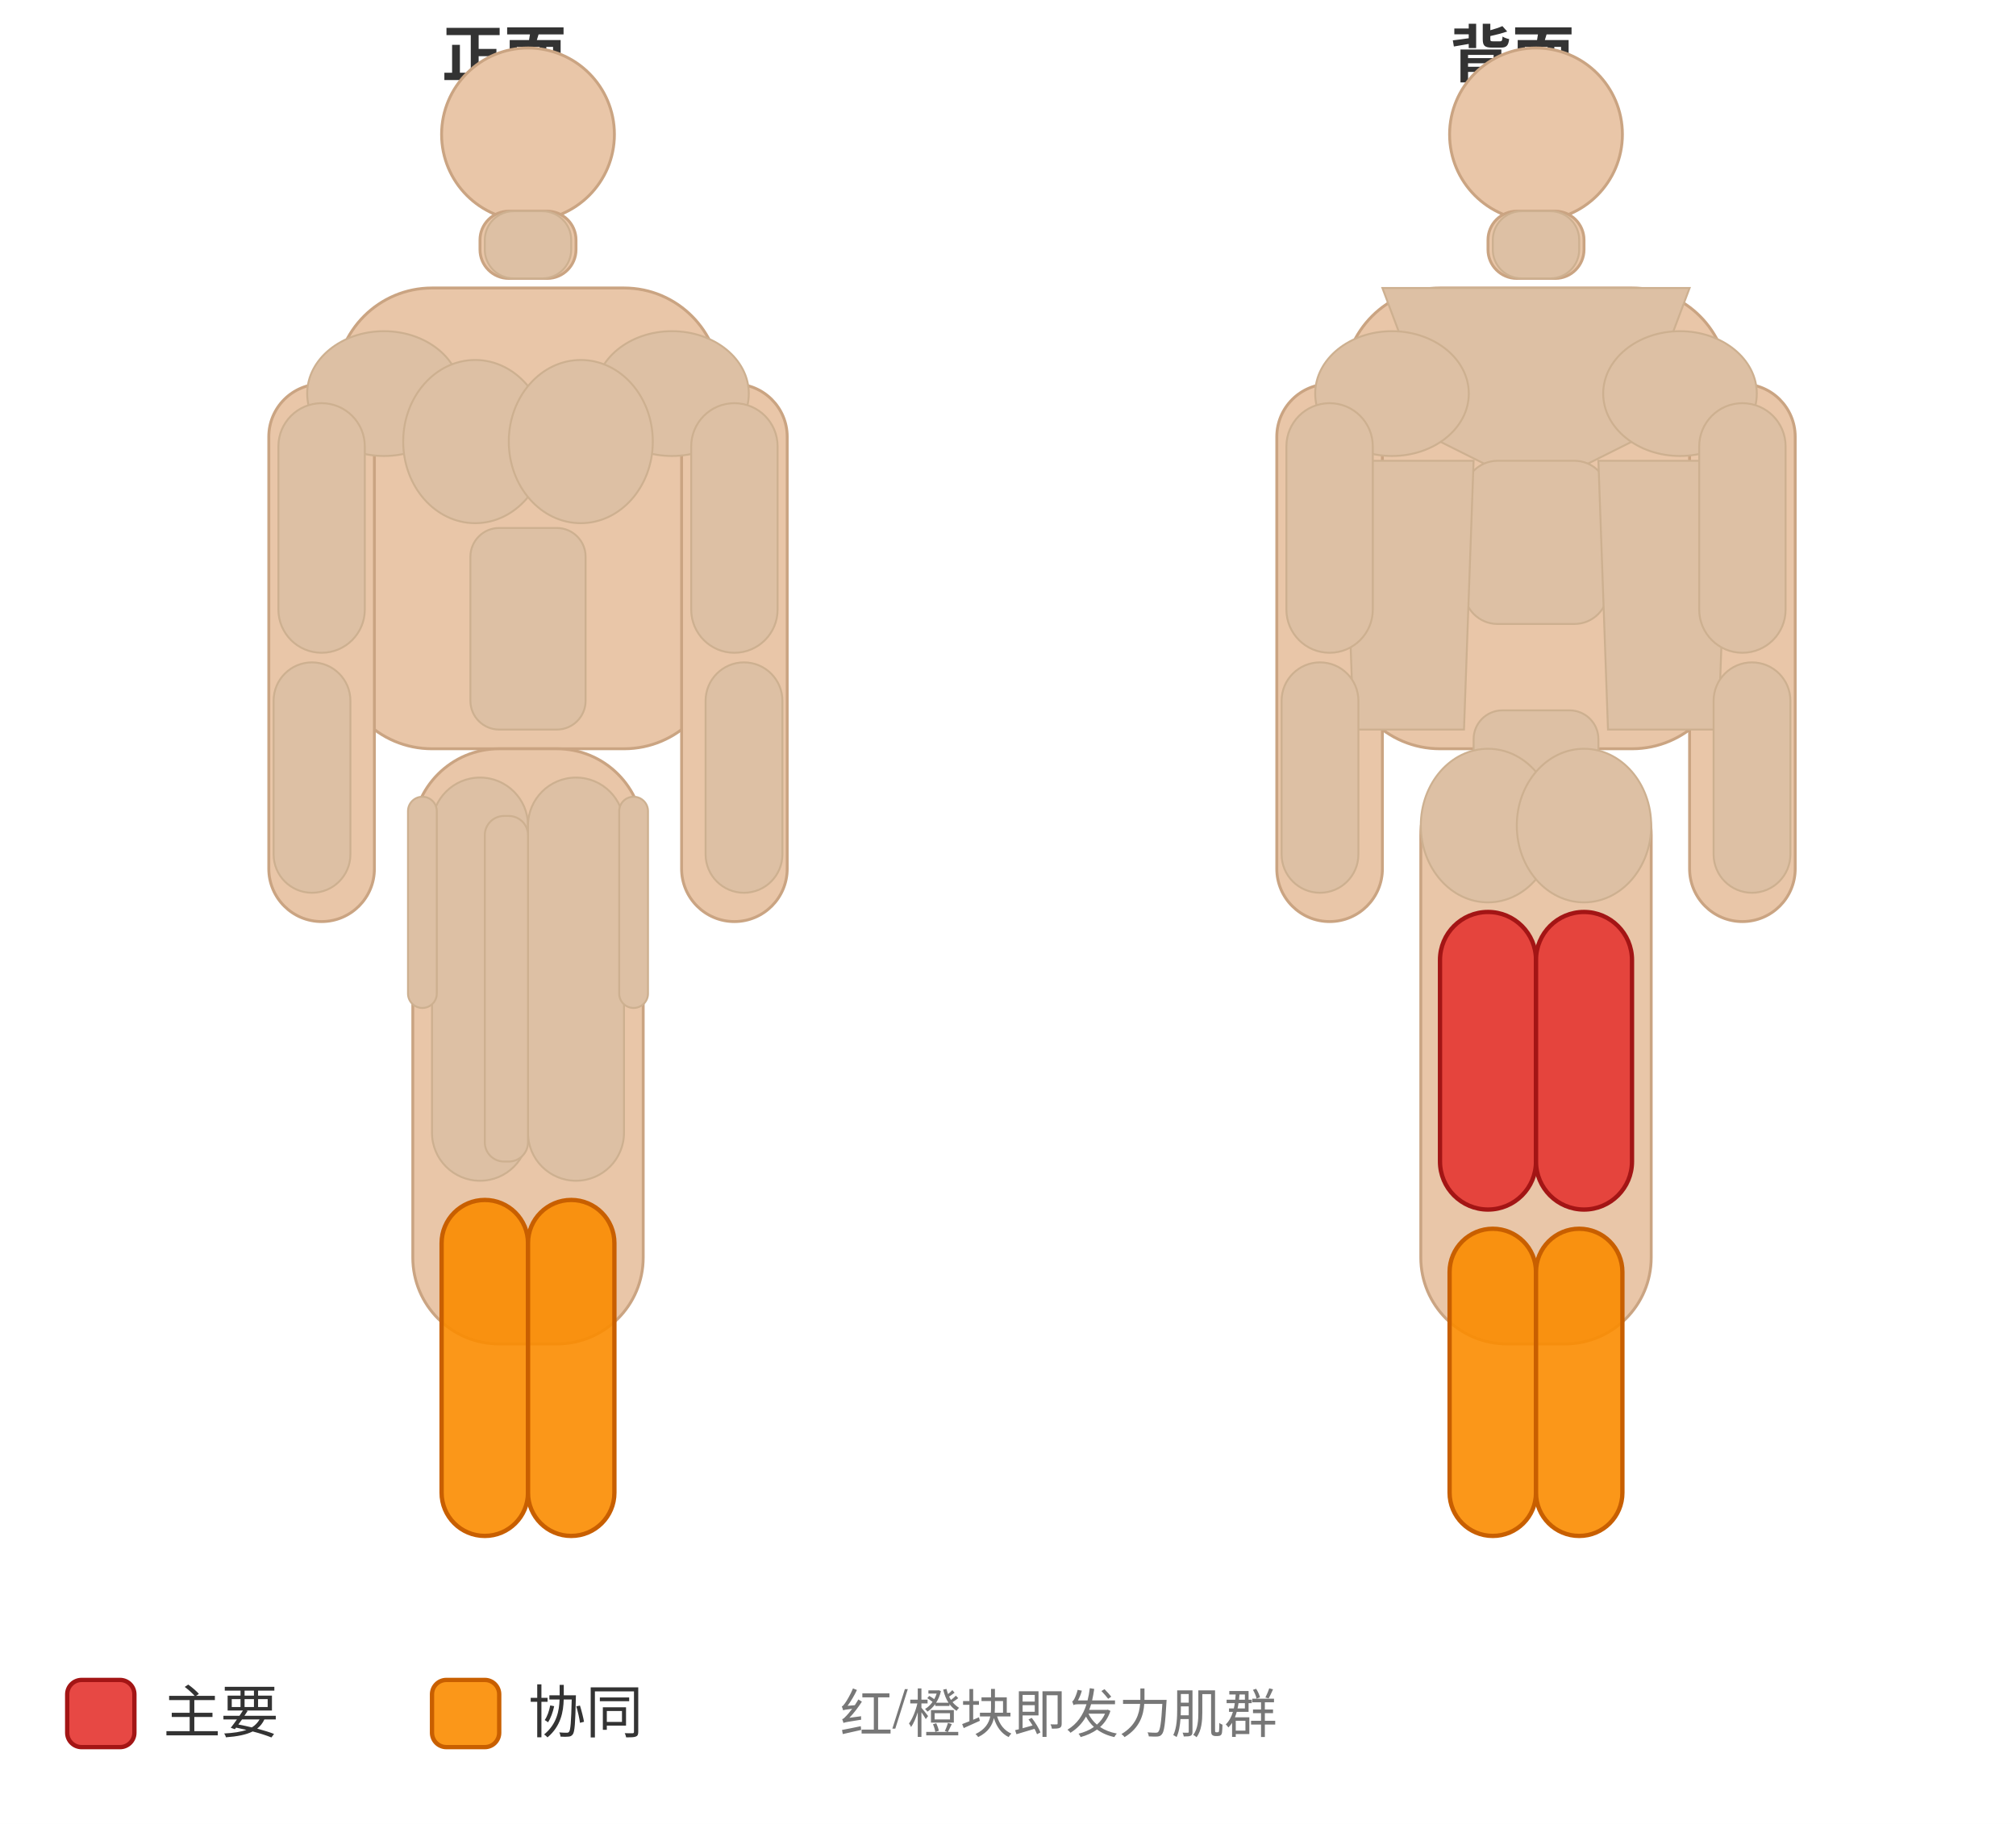
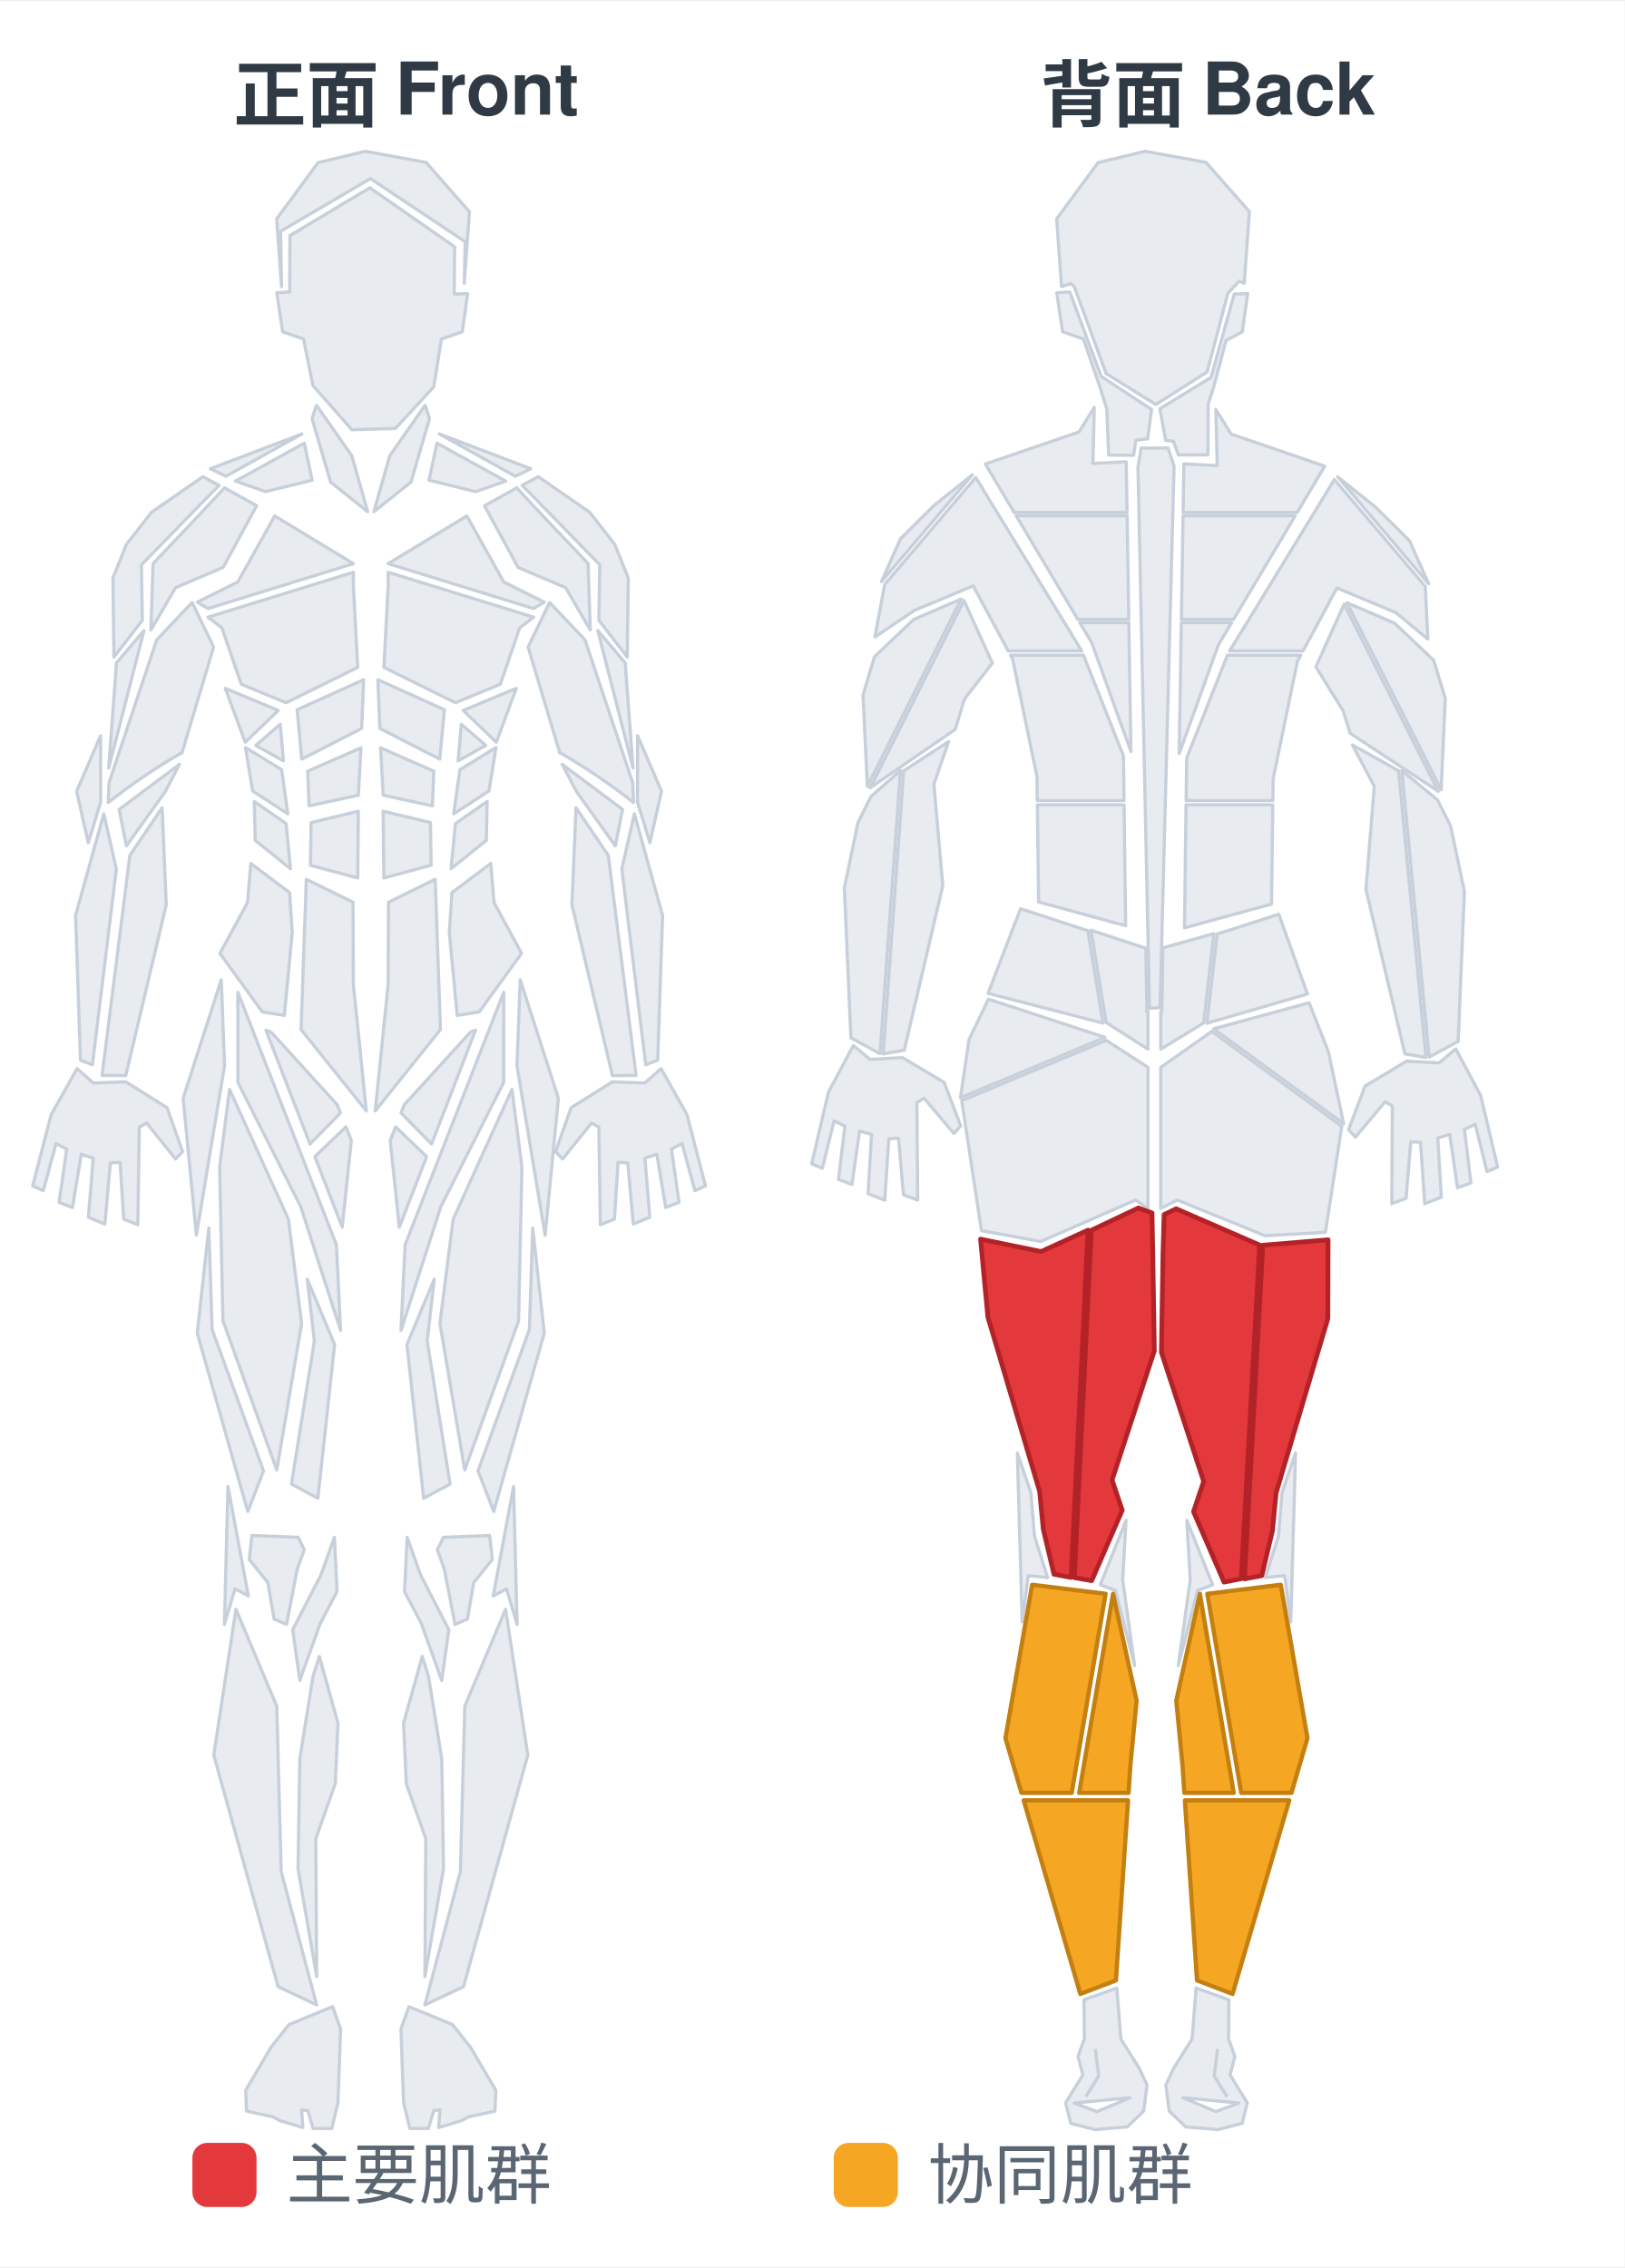
- <svg xmlns="http://www.w3.org/2000/svg" viewBox="0 0 420 380" width="420" height="380" font-family="-apple-system,Segoe UI,Helvetica,Arial,sans-serif">
-   <rect width="420" height="380" fill="#ffffff" />
-   <text x="105" y="16" font-size="13" font-weight="700" text-anchor="middle" fill="#333">正面</text>
-   <text x="315" y="16" font-size="13" font-weight="700" text-anchor="middle" fill="#333">背面</text>
-   <g transform="translate(10,0)">
-     <circle fill="#e9c6a8" stroke="#caa482" stroke-width="0.6" cx="100" cy="28" r="18" />
-     <rect fill="#e9c6a8" stroke="#caa482" stroke-width="0.6" x="90" y="44" width="20" height="14" rx="6" />
-     <rect fill="#e9c6a8" stroke="#caa482" stroke-width="0.6" x="60" y="60" width="80" height="96" rx="20" />
-     <rect fill="#e9c6a8" stroke="#caa482" stroke-width="0.6" x="46" y="80" width="22" height="112" rx="11" />
-     <rect fill="#e9c6a8" stroke="#caa482" stroke-width="0.6" x="132" y="80" width="22" height="112" rx="11" />
-     <rect fill="#e9c6a8" stroke="#caa482" stroke-width="0.6" x="76" y="156" width="48" height="124" rx="18" />
-     <rect fill="#ddc0a4" stroke="#cdb090" stroke-width="0.4" x="91" y="44" width="18" height="14" rx="6" />
-     <ellipse fill="#ddc0a4" stroke="#cdb090" stroke-width="0.4" cx="70" cy="82" rx="16" ry="13" />
-     <ellipse fill="#ddc0a4" stroke="#cdb090" stroke-width="0.4" cx="130" cy="82" rx="16" ry="13" />
-     <ellipse fill="#ddc0a4" stroke="#cdb090" stroke-width="0.4" cx="89" cy="92" rx="15" ry="17" />
-     <ellipse fill="#ddc0a4" stroke="#cdb090" stroke-width="0.4" cx="111" cy="92" rx="15" ry="17" />
-     <rect fill="#ddc0a4" stroke="#cdb090" stroke-width="0.4" x="48" y="84" width="18" height="52" rx="9" />
-     <rect fill="#ddc0a4" stroke="#cdb090" stroke-width="0.4" x="134" y="84" width="18" height="52" rx="9" />
-     <rect fill="#ddc0a4" stroke="#cdb090" stroke-width="0.4" x="47" y="138" width="16" height="48" rx="8" />
-     <rect fill="#ddc0a4" stroke="#cdb090" stroke-width="0.4" x="137" y="138" width="16" height="48" rx="8" />
-     <rect fill="#ddc0a4" stroke="#cdb090" stroke-width="0.4" x="88" y="110" width="24" height="42" rx="6" />
-     <rect fill="#ddc0a4" stroke="#cdb090" stroke-width="0.4" x="80" y="162" width="20" height="84" rx="10" />
-     <rect fill="#ddc0a4" stroke="#cdb090" stroke-width="0.4" x="100" y="162" width="20" height="84" rx="10" />
-     <rect fill="#ddc0a4" stroke="#cdb090" stroke-width="0.4" x="91" y="170" width="9" height="72" rx="4" />
-     <rect fill="#ddc0a4" stroke="#cdb090" stroke-width="0.4" x="75" y="166" width="6" height="44" rx="3" />
-     <rect fill="#ddc0a4" stroke="#cdb090" stroke-width="0.4" x="119" y="166" width="6" height="44" rx="3" />
-     <rect fill="#fb8c00" fill-opacity="0.9" stroke="#c85f00" stroke-width="0.9" x="82" y="250" width="18" height="70" rx="9" />
-     <rect fill="#fb8c00" fill-opacity="0.9" stroke="#c85f00" stroke-width="0.9" x="100" y="250" width="18" height="70" rx="9" />
+ <svg xmlns="http://www.w3.org/2000/svg" viewBox="0 0 76 106" width="260" height="363" role="img" font-family="-apple-system,BlinkMacSystemFont,Segoe UI,Helvetica,Arial,sans-serif">
+   <rect width="76" height="106" fill="#ffffff" />
+   <text x="19" y="5.6" font-size="3.4" font-weight="600" text-anchor="middle" fill="#2f3a45">正面 Front</text>
+   <text x="56.5" y="5.6" font-size="3.4" font-weight="600" text-anchor="middle" fill="#2f3a45">背面 Back</text>
+   <g transform="translate(1.5,7)">
+     <path d="m 11.672,6.359 -0.048,-2.591 4.206,-2.468 4.428,2.954 -0.041,1.944 0.242,-3.345 -2.031,-2.311 -2.845,-0.516 -2.204,0.529 -1.936,2.631 z" fill="#e8ecf1" stroke="#c7d0da" stroke-width="0.15" stroke-linejoin="round" />
+     <path d="m 19.749,6.703 0.02,-2.207 -3.967,-2.764 -3.741,2.236 -0.006,2.635 -0.607,0.04 0.274,1.824 0.976,0.339 0.442,2.18 1.822,2.066 2.035,-0.061 1.792,-1.944 0.36,-2.241 0.976,-0.339 0.252,-1.784 z" fill="#e8ecf1" stroke="#c7d0da" stroke-width="0.15" stroke-linejoin="round" />
+     <path d="m 13.305,11.911 1.65,2.352 0.744,2.622 -1.735,-1.384 -0.866,-2.971 z" fill="#e8ecf1" stroke="#c7d0da" stroke-width="0.15" stroke-linejoin="round" />
+     <path d="m 18.385,11.911 -1.65,2.352 -0.745,2.622 1.735,-1.384 0.866,-2.971 z" fill="#e8ecf1" stroke="#c7d0da" stroke-width="0.15" stroke-linejoin="round" />
+     <path d="m 19.048,13.248 3.557,1.979 0.727,-0.351 z m -0.107,0.433 -0.371,1.731 2.185,0.536 1.401,-0.494 z" fill="#e8ecf1" stroke="#c7d0da" stroke-width="0.15" stroke-linejoin="round" />
+     <path d="m 22.922,15.657 0.758,-0.41 2.408,1.668 1.174,1.507 0.627,1.563 -0.046,3.702 -1.328,-1.722 0.041,-2.594 -0.488,-0.5 c 0,0 -3.098,-3.191 -3.144,-3.214 z m -0.241,0.109 c -0.001,0.052 3.33,3.547 3.33,3.547 l 0.101,3.104 -1.154,-1.978 -2.225,-0.948 -1.566,-2.885 z" fill="#e8ecf1" stroke="#c7d0da" stroke-width="0.15" stroke-linejoin="round" />
+     <path d="m 12.625,13.248 -3.557,1.979 -0.727,-0.351 z m 0.107,0.433 0.371,1.731 -2.185,0.536 -1.401,-0.494 z" fill="#e8ecf1" stroke="#c7d0da" stroke-width="0.15" stroke-linejoin="round" />
+     <path d="m 8.75,15.657 -0.758,-0.41 -2.408,1.668 -1.174,1.507 -0.627,1.563 0.046,3.702 1.328,-1.722 -0.041,-2.594 0.488,-0.5 c 0,0 3.098,-3.191 3.144,-3.214 z m 0.241,0.109 c 0.002,0.052 -3.33,3.547 -3.33,3.547 l -0.101,3.104 1.154,-1.978 2.225,-0.948 1.566,-2.885 z" fill="#e8ecf1" stroke="#c7d0da" stroke-width="0.15" stroke-linejoin="round" />
+     <path d="m 27.622,30.815 -0.338,1.705 -1.819,-2.544 -0.663,-1.269 z m -2.853,-2.61 c -0.026,-0.014 -0.054,-0.025 -0.082,-0.032 l -1.483,-4.955 1.005,-2.084 1.655,1.745 2.23,6.677 0.042,0.937 c -1.065,-0.842 -2.19,-1.607 -3.364,-2.288 z m 1.694,-5.757 1.649,6.434 -0.365,-4.923 z" fill="#e8ecf1" stroke="#c7d0da" stroke-width="0.15" stroke-linejoin="round" />
+     <path d="m 26.955,32.969 1.301,10.289 -1.108,0.01 -1.894,-7.996 0.192,-4.537 z m 1.22,-1.95 -0.587,2.586 1.119,9.156 0.558,-0.217 0.23,-6.77 z" fill="#e8ecf1" stroke="#c7d0da" stroke-width="0.15" stroke-linejoin="round" />
+     <path d="m 4.075,30.815 0.338,1.705 1.819,-2.544 0.663,-1.269 z m 2.853,-2.61 c 0.026,-0.014 0.054,-0.025 0.082,-0.032 l 1.483,-4.955 -1.005,-2.084 -1.655,1.745 -2.23,6.677 -0.042,0.937 c 1.065,-0.842 2.19,-1.607 3.364,-2.288 z m -1.694,-5.757 -1.649,6.434 0.365,-4.923 z" fill="#e8ecf1" stroke="#c7d0da" stroke-width="0.15" stroke-linejoin="round" />
+     <path d="m 4.575,32.969 -1.301,10.289 1.108,0.01 1.894,-7.996 -0.192,-4.537 z m -1.22,-1.95 0.587,2.586 -1.119,9.156 -0.558,-0.217 -0.23,-6.77 z" fill="#e8ecf1" stroke="#c7d0da" stroke-width="0.15" stroke-linejoin="round" />
+     <path d="m 20.337,17.085 1.729,3.091 1.890,0.94 -0.5,0.3 -6.8, -2.1 z" fill="#e8ecf1" stroke="#c7d0da" stroke-width="0.15" stroke-linejoin="round" />
+     <path d="m 16.66,19.72 6.8,2.1 -0.65,0.5 -0.906,2.638 -2.1,0.865 -3.345,-1.655 0.2,-3.8 z" fill="#e8ecf1" stroke="#c7d0da" stroke-width="0.15" stroke-linejoin="round" />
+     <path d="m 11.351,17.085 -1.729,3.091 -1.890,0.94 0.5,0.3 6.8,-2.1 z" fill="#e8ecf1" stroke="#c7d0da" stroke-width="0.15" stroke-linejoin="round" />
+     <path d="m 15.03,19.72 -6.8,2.1 0.65,0.5 0.906,2.638 2.1,0.865 3.346,-1.655 -0.2,-3.8 z" fill="#e8ecf1" stroke="#c7d0da" stroke-width="0.15" stroke-linejoin="round" />
+     <path d="m 19.642,34.708 1.813,-1.365 0.157,1.833 1.286,2.373 -1.98,2.737 -1.031,0.166 -0.37,-3.888 z" fill="#e8ecf1" stroke="#c7d0da" stroke-width="0.15" stroke-linejoin="round" />
+     <path d="M 19.289,26.152 l -3.112 -1.406 0.094 2.28 2.801 1.436 z M 21.224,27.820 l -1.294 0.721 0.15 -1.709 z M 20.171,26.183 l 2.48 -1.032 -0.934 2.521 z M 21.702,27.921 l -1.69 1.034 -0.289 2.068 1.65 -1.075 z" fill="#e8ecf1" stroke="#c7d0da" stroke-width="0.15" stroke-linejoin="round" />
+     <path d="M 18.791,29.025 l -0.062 1.624 -2.303 -0.5 -0.124 -2.217 z M 18.635,31.429 l 0.031 1.998 -2.21 0.594 -0.031 -3.123 z M 21.290,30.444 l -1.484 1.034 -0.206 2.109 1.649 -1.324 z" fill="#e8ecf1" stroke="#c7d0da" stroke-width="0.15" stroke-linejoin="round" />
+     <path d="m 12.046,34.708 -1.813,-1.365 -0.157,1.833 -1.286,2.374 1.98,2.736 1.031,0.166 0.371,-3.887 z" fill="#e8ecf1" stroke="#c7d0da" stroke-width="0.15" stroke-linejoin="round" />
+     <path d="m 15.636,44.92 -0.606,-5.912 -0.015,-3.849 -2.185,-1.075 -0.247,7.03 z" fill="#e8ecf1" stroke="#c7d0da" stroke-width="0.15" stroke-linejoin="round" />
+     <path d="m 16.052,44.919 0.606,-5.912 0.015,-3.849 2.184,-1.075 0.247,7.03 z" fill="#e8ecf1" stroke="#c7d0da" stroke-width="0.15" stroke-linejoin="round" />
+     <path d="m 12.399,26.152 3.112,-1.406 -0.094,2.28 -2.801,1.436 z m -1.935,1.669 1.294,0.721 -0.15,-1.709 z m 1.053,-1.637 -2.479,-1.033 0.934,2.521 z m -1.532,1.737 1.69,1.034 0.289,2.067 -1.649,-1.075 z" fill="#e8ecf1" stroke="#c7d0da" stroke-width="0.15" stroke-linejoin="round" />
+     <path d="M 12.897,29.025 l 0.062 1.624 2.303 -0.5 0.124 -2.217 z M 13.053,31.430 l -0.031 1.998 2.21 0.594 0.031 -3.123 z M 10.398,30.445 l 1.484 1.034 0.206 2.109 -1.65 -1.324 z" fill="#e8ecf1" stroke="#c7d0da" stroke-width="0.15" stroke-linejoin="round" />
+     <path d="m 14.404,45.04 0.022,-0.028 -0.149,-0.379 -3.102,-3.404 -0.233,-0.083 2.059,5.32 z m -1.173,2.018 1.277,3.299 0.426,-4.049 -0.252,-0.643 z" fill="#e8ecf1" stroke="#c7d0da" stroke-width="0.15" stroke-linejoin="round" />
+     <path d="m 17.284,45.04 -0.022,-0.028 0.149,-0.379 3.102,-3.404 0.232,-0.083 -2.058,5.32 z m 1.173,2.018 -1.277,3.299 -0.426,-4.048 0.252,-0.643 z" fill="#e8ecf1" stroke="#c7d0da" stroke-width="0.15" stroke-linejoin="round" />
+     <path d="m 23.419,50.399 -0.155,4.751 -2.403,6.609 0.736,1.9 2.364,-8.344 z m -0.582,-11.608 -0.155,4.007 1.318,7.932 0.62,-6.403 z m -0.387,5.123 -2.752,6.073 -0.62,4.874 1.162,6.858 2.519,-6.981 0.155,-7.188 z" fill="#e8ecf1" stroke="#c7d0da" stroke-width="0.15" stroke-linejoin="round" />
+     <path d="m 22.063,39.37 v 4.214 l -2.946,5.825 -1.86,5.783 0.194,-4.007 z m -3.249,13.426 -0.065,0.155 -1.213,2.902 0.783,7.188 1.236,-0.661 -1.071,-6.693 z" fill="#e8ecf1" stroke="#c7d0da" stroke-width="0.15" stroke-linejoin="round" />
+     <path d="m 17.256,87.868 0.124,3.452 0.29,1.206 h 0.871 l 0.249,-0.832 0.291,-0.042 -0.062,0.832 1.099,-0.333 0.291,-0.166 1.244,-0.27 0.042,-0.977 -1.203,-2.037 -0.83,-1.04 -2.033,-0.832 z" fill="#e8ecf1" stroke="#c7d0da" stroke-width="0.15" stroke-linejoin="round" />
+     <path d="m 18.251,70.441 0.291,0.915 0.622,3.868 0.083,5.157 -0.871,5.033 0.041,-6.447 -0.912,-2.578 -0.126,-2.828 z m 1.992,2.329 -0.208,7.736 -1.659,6.239 1.805,-0.853 3.008,-10.836 -1.037,-6.821 z" fill="#e8ecf1" stroke="#c7d0da" stroke-width="0.15" stroke-linejoin="round" />
+     <path d="m 21.405,64.784 0.124,1.123 -0.871,1.082 -0.291,1.706 -0.581,0.249 -0.498,-2.579 -0.332,-0.915 0.291,-0.582 z m -3.859,0.083 0.622,1.747 1.327,2.579 -0.332,2.371 -0.954,-2.662 -0.787,-1.497 z m 4.978,-2.37 -0.954,5.116 0.622,-0.333 0.498,1.664 z" fill="#e8ecf1" stroke="#c7d0da" stroke-width="0.15" stroke-linejoin="round" />
+     <path d="m 8.269,50.399 0.155,4.751 2.403,6.61 -0.736,1.9 -2.364,-8.344 z m 0.581,-11.608 0.155,4.007 -1.318,7.932 -0.62,-6.403 z m 0.388,5.122 2.752,6.072 0.62,4.874 -1.162,6.858 -2.519,-6.982 -0.155,-7.188 z" fill="#e8ecf1" stroke="#c7d0da" stroke-width="0.15" stroke-linejoin="round" />
+     <path d="m 9.626,39.369 v 4.214 l 2.945,5.825 1.86,5.783 -0.194,-4.007 z m 3.249,13.426 0.065,0.155 1.213,2.902 -0.783,7.188 -1.236,-0.661 1.071,-6.693 z" fill="#e8ecf1" stroke="#c7d0da" stroke-width="0.15" stroke-linejoin="round" />
+     <path d="m 14.433,87.868 -0.124,3.452 -0.291,1.206 h -0.871 l -0.249,-0.832 -0.291,-0.042 0.062,0.832 -1.099,-0.333 -0.291,-0.166 -1.245,-0.27 -0.041,-0.977 1.203,-2.038 0.83,-1.04 2.033,-0.832 z" fill="#e8ecf1" stroke="#c7d0da" stroke-width="0.15" stroke-linejoin="round" />
+     <path d="m 13.438,70.441 -0.291,0.915 -0.622,3.868 -0.083,5.157 0.872,5.033 -0.042,-6.447 0.913,-2.578 0.124,-2.828 z m -1.992,2.329 0.207,7.736 1.66,6.239 -1.805,-0.853 -3.008,-10.836 1.037,-6.821 z" fill="#e8ecf1" stroke="#c7d0da" stroke-width="0.15" stroke-linejoin="round" />
+     <path d="m 10.284,64.784 -0.124,1.123 0.871,1.082 0.291,1.706 0.581,0.249 0.498,-2.579 0.332,-0.915 -0.291,-0.582 z m 3.859,0.083 -0.622,1.747 -1.328,2.579 0.332,2.371 0.954,-2.662 0.788,-1.496 z m -4.979,-2.371 0.954,5.116 -0.622,-0.333 -0.498,1.664 z" fill="#e8ecf1" stroke="#c7d0da" stroke-width="0.15" stroke-linejoin="round" />
+     <path d="m 3.205,27.37 0.005,3.094 -0.58,1.912 -0.545,-2.412 z" fill="#e8ecf1" stroke="#c7d0da" stroke-width="0.15" stroke-linejoin="round" />
+     <path d="m 4.39,43.563 -1.52,0.051 -0.766,-0.671 -1.213,2.158 -0.862,3.329 0.494,0.221 0.598,-2.202 0.5,0.254 -0.356,2.494 0.624,0.243 0.414,-2.492 0.558,0.179 -0.226,2.766 0.769,0.323 0.258,-2.868 0.458,-0.018 0.166,2.652 0.66,0.263 0.071,-4.566 0.342,-0.194 1.353,1.684 0.328,-0.344 -0.726,-2.055 z" fill="#e8ecf1" stroke="#c7d0da" stroke-width="0.15" stroke-linejoin="round" />
+     <path d="m 28.325,27.37 -0.005,3.094 0.58,1.912 0.545,-2.412 z" fill="#e8ecf1" stroke="#c7d0da" stroke-width="0.15" stroke-linejoin="round" />
+     <path d="m 27.14,43.563 1.52,0.051 0.766,-0.671 1.213,2.158 0.862,3.329 -0.494,0.221 -0.598,-2.202 -0.5,0.254 0.356,2.494 -0.624,0.243 -0.414,-2.492 -0.558,0.179 0.226,2.766 -0.769,0.323 -0.258,-2.868 -0.458,-0.018 -0.166,2.652 -0.66,0.263 -0.071,-4.566 -0.342,-0.194 -1.353,1.684 -0.328,-0.344 0.726,-2.055 z" fill="#e8ecf1" stroke="#c7d0da" stroke-width="0.15" stroke-linejoin="round" />
+     <path d="m 48.157,6.359 0.442,-0.15 0.161,0.164 1.482,4.048 2.324,1.451 2.4,-1.524 0.976,-3.69 0.528,-0.559 0.234,0.098 0.242,-3.345 -2.031,-2.311 -2.845,-0.516 -2.204,0.529 -1.936,2.631 z" fill="#e8ecf1" stroke="#c7d0da" stroke-width="0.15" stroke-linejoin="round" />
+     <path d="m 52.37,12.105 -2.358,-1.55 -1.471,-3.951 -0.607,0.04 0.274,1.824 0.976,0.339 0.761,2.216 0.33,1.068 0.089,2.149 1.164,0.008 0.106,-0.708 0.547,-0.061 z m 1.018,1.476 0.238,0.65 1.381,-0.004 0.01,-2.388 0.26,-0.791 0.572,-2.17 0.764,-0.41 0.252,-1.784 -0.629,0.019 -1.085,3.9 -2.397,1.467 0.277,1.485 z" fill="#e8ecf1" stroke="#c7d0da" stroke-width="0.15" stroke-linejoin="round" />
+     <path d="M 49.625,14.629 L 49.688,12.005 L 48.974,13.157 L 44.594,14.654 L 45.945,16.925 L 51.222,16.925 L 51.183,14.550 Z" fill="#e8ecf1" stroke="#c7d0da" stroke-width="0.15" stroke-linejoin="round" />
+     <path d="M 46.034,17.075 L 48.920,21.925 L 51.303,21.925 L 51.224,17.075 Z" fill="#e8ecf1" stroke="#c7d0da" stroke-width="0.15" stroke-linejoin="round" />
+     <path d="M 49.009,22.075 L 49.572,23.022 L 51.403,28.104 L 51.305,22.075 Z" fill="#e8ecf1" stroke="#c7d0da" stroke-width="0.15" stroke-linejoin="round" />
+     <path d="M 55.439,14.729 L 55.376,12.104 L 56.090,13.256 L 60.470,14.754 L 59.179,16.925 L 53.844,16.925 L 53.881,14.649 Z" fill="#e8ecf1" stroke="#c7d0da" stroke-width="0.15" stroke-linejoin="round" />
+     <path d="M 59.089,17.075 L 56.204,21.925 L 53.763,21.925 L 53.842,17.075 Z" fill="#e8ecf1" stroke="#c7d0da" stroke-width="0.15" stroke-linejoin="round" />
+     <path d="M 56.114,22.075 L 55.492,23.121 L 53.661,28.203 L 53.761,22.075 Z" fill="#e8ecf1" stroke="#c7d0da" stroke-width="0.15" stroke-linejoin="round" />
+     <path d="M 44.144,15.285 L 39.888,20.286 L 39.426,22.749 L 41.263,21.510 L 44.025,20.355 L 45.663,23.400 L 49.103,23.400 Z" fill="#e8ecf1" stroke="#c7d0da" stroke-width="0.15" stroke-linejoin="round" />
+     <path d="M 42.201,16.586 L 40.626,18.152 L 39.736,20.156 L 43.992,15.155 Z" fill="#e8ecf1" stroke="#c7d0da" stroke-width="0.15" stroke-linejoin="round" />
+     <path d="M 45.771,23.600 L 45.872,23.789 L 47.009,29.286 L 47.023,30.400 L 51.080,30.400 L 51.053,28.314 L 49.185,23.600 Z" fill="#e8ecf1" stroke="#c7d0da" stroke-width="0.15" stroke-linejoin="round" />
+     <path d="M 47.026,30.600 L 47.086,35.145 L 51.156,36.255 L 51.082,30.600 Z" fill="#e8ecf1" stroke="#c7d0da" stroke-width="0.15" stroke-linejoin="round" />
+     <path d="M 62.863,16.686 L 64.438,18.251 L 65.328,20.255 L 61.073,15.254 Z" fill="#e8ecf1" stroke="#c7d0da" stroke-width="0.15" stroke-linejoin="round" />
+     <path d="M 60.921,15.384 L 65.176,20.385 L 65.290,22.849 L 63.801,21.609 L 61.039,20.454 L 59.455,23.400 L 56.022,23.400 Z" fill="#e8ecf1" stroke="#c7d0da" stroke-width="0.15" stroke-linejoin="round" />
+     <path d="M 59.347,23.600 L 59.192,23.888 L 58.055,29.385 L 58.042,30.400 L 53.986,30.400 L 54.012,28.413 L 55.918,23.600 Z" fill="#e8ecf1" stroke="#c7d0da" stroke-width="0.15" stroke-linejoin="round" />
+     <path d="M 58.039,30.600 L 57.979,35.245 L 53.908,36.354 L 53.983,30.600 Z" fill="#e8ecf1" stroke="#c7d0da" stroke-width="0.15" stroke-linejoin="round" />
+     <path d="M 43.593,21.039 L 44.920,23.967 L 43.615,25.653 L 43.186,27.069 L 39.209,29.802 Z" fill="#e8ecf1" stroke="#c7d0da" stroke-width="0.15" stroke-linejoin="round" />
+     <path d="M 43.459,20.972 L 39.075,29.735 L 38.871,25.461 L 39.407,23.674 L 41.242,21.927 Z" fill="#e8ecf1" stroke="#c7d0da" stroke-width="0.15" stroke-linejoin="round" />
+     <path d="M 40.717,42.425 l -1.518,0.086 -0.782,-0.653 -1.162,2.186 -0.784,3.348 0.499,0.209 0.546,-2.216 0.506,0.242 -0.298,2.502 0.629,0.229 0.355,-2.501 0.562,0.165 -0.161,2.771 0.777,0.305 0.191,-2.873 0.457,-0.029 0.228,2.648 0.666,0.248 -0.036,-4.567 0.337,-0.202 1.392,1.651 0.32,-0.351 -0.774,-2.037 z" fill="#e8ecf1" stroke="#c7d0da" stroke-width="0.15" stroke-linejoin="round" />
+     <path d="M 40.775,29.006 L 42.870,27.644 L 42.187,29.635 L 42.603,34.383 L 40.799,42.081 L 39.814,42.253 Z" fill="#e8ecf1" stroke="#c7d0da" stroke-width="0.15" stroke-linejoin="round" />
+     <path d="M 39.665,42.242 L 38.305,41.501 L 37.998,34.491 L 38.635,31.429 L 39.245,30.209 L 40.625,28.994 Z" fill="#e8ecf1" stroke="#c7d0da" stroke-width="0.15" stroke-linejoin="round" />
+     <path d="M 61.376,21.213 L 60.056,24.145 L 61.330,26.199 L 61.657,27.251 L 65.780,29.966 Z" fill="#e8ecf1" stroke="#c7d0da" stroke-width="0.15" stroke-linejoin="round" />
+     <path d="M 61.510,21.146 L 65.914,29.899 L 66.108,25.624 L 65.568,23.839 L 63.729,22.096 Z" fill="#e8ecf1" stroke="#c7d0da" stroke-width="0.15" stroke-linejoin="round" />
+     <path d="M 64.301,42.592 l 1.518,0.083 0.78,-0.655 1.167,2.183 0.792,3.346 -0.498,0.211 -0.551,-2.215 -0.505,0.243 0.304,2.501 -0.629,0.23 -0.361,-2.5 -0.562,0.167 0.168,2.77 -0.776,0.306 -0.197,-2.872 -0.457,-0.028 -0.222,2.648 -0.665,0.249 0.025,-4.567 -0.337,-0.201 -1.388,1.655 -0.321,-0.35 0.77,-2.039 z" fill="#e8ecf1" stroke="#c7d0da" stroke-width="0.15" stroke-linejoin="round" />
+     <path d="M 65.204,42.420 L 63.925,29.007 L 61.764,27.798 L 62.786,29.733 L 62.397,34.555 L 64.219,42.248 Z" fill="#e8ecf1" stroke="#c7d0da" stroke-width="0.15" stroke-linejoin="round" />
+     <path d="M 64.075,28.993 L 65.353,42.405 L 66.712,41.663 L 67.002,34.653 L 66.358,31.591 L 65.745,30.373 Z" fill="#e8ecf1" stroke="#c7d0da" stroke-width="0.15" stroke-linejoin="round" />
+     <path d="m 51.734,14.789 0.539,25.331 0.49,-0.03 0.657,-25.339 -0.281,-0.842 -1.251,-4.9e-4 z" fill="#e8ecf1" stroke="#c7d0da" stroke-width="0.15" stroke-linejoin="round" />
+     <path d="M 52.100,37.310 L 49.537,36.465 L 50.244,40.788 L 52.200,42.030 L 52.200,40.270 L 52.150,40.280 Z" fill="#e8ecf1" stroke="#c7d0da" stroke-width="0.15" stroke-linejoin="round" />
+     <path d="M 49.389,36.490 L 46.240,35.460 L 44.720,39.420 L 50.096,40.812 Z" fill="#e8ecf1" stroke="#c7d0da" stroke-width="0.15" stroke-linejoin="round" />
+     <path d="M 52.800,42.030 L 52.800,40.270 L 52.850,40.260 L 52.900,37.290 L 55.289,36.625 L 54.805,40.801 Z" fill="#e8ecf1" stroke="#c7d0da" stroke-width="0.15" stroke-linejoin="round" />
+     <path d="M 55.439,36.643 L 55.980,36.470 L 58.320,35.720 L 59.660,39.450 L 54.955,40.819 Z" fill="#e8ecf1" stroke="#c7d0da" stroke-width="0.15" stroke-linejoin="round" />
+     <path d="M 50.191,41.481 L 44.740,39.690 L 43.830,41.580 L 43.431,44.301 Z" fill="#e8ecf1" stroke="#c7d0da" stroke-width="0.15" stroke-linejoin="round" />
+     <path d="M 50.249,41.619 L 43.489,44.439 L 44.410,50.520 L 47.180,51.030 L 51.620,49.090 L 52.200,49.480 L 52.200,42.880 Z" fill="#e8ecf1" stroke="#c7d0da" stroke-width="0.15" stroke-linejoin="round" />
+     <path d="M 55.274,41.079 L 61.354,45.519 L 60.640,42.150 L 59.740,39.860 Z" fill="#e8ecf1" stroke="#c7d0da" stroke-width="0.15" stroke-linejoin="round" />
+     <path d="M 55.186,41.201 L 52.800,42.880 L 52.800,49.480 L 53.570,49.090 L 57.680,50.760 L 60.500,50.600 L 61.266,45.641 Z" fill="#e8ecf1" stroke="#c7d0da" stroke-width="0.15" stroke-linejoin="round" />
+     <path d="m 51.176,64.074 -1.206,3.015 0.707,0.266 0.898,3.518 -0.558,-4.012 z m -5.085,-3.15 0.634,1.861 0.168,2.033 0.613,1.931 -0.906,-0.085 -0.285,2.16 z" fill="#e8ecf1" stroke="#c7d0da" stroke-width="0.15" stroke-linejoin="round" />
+     <path d="m 54.019,64.074 1.206,3.015 -0.707,0.266 -0.898,3.518 0.558,-4.012 z m 5.085,-3.15 -0.634,1.861 -0.168,2.033 -0.613,1.931 0.906,-0.085 0.285,2.16 z" fill="#e8ecf1" stroke="#c7d0da" stroke-width="0.15" stroke-linejoin="round" />
+     <path d="M 50.568,67.512 L 51.669,72.509 L 51.379,75.532 L 51.292,76.825 L 48.983,76.825 Z" fill="#f5a623" stroke="#c47f11" stroke-width="0.2" stroke-linejoin="round" />
+     <path d="M 50.218,67.512 L 48.633,76.825 L 46.283,76.825 L 45.533,74.263 L 46.783,67.088 Z" fill="#f5a623" stroke="#c47f11" stroke-width="0.2" stroke-linejoin="round" />
+     <path d="M 46.386,77.175 L 51.269,77.175 L 50.701,85.598 L 49.037,86.233 Z" fill="#f5a623" stroke="#c47f11" stroke-width="0.2" stroke-linejoin="round" />
+     <path d="M 54.628,67.512 L 53.526,72.509 L 53.816,75.532 L 53.903,76.825 L 56.213,76.825 Z" fill="#f5a623" stroke="#c47f11" stroke-width="0.2" stroke-linejoin="round" />
+     <path d="M 54.978,67.512 L 56.563,76.825 L 58.912,76.825 L 59.662,74.263 L 58.412,67.088 Z" fill="#f5a623" stroke="#c47f11" stroke-width="0.2" stroke-linejoin="round" />
+     <path d="M 53.927,77.175 L 58.810,77.175 L 56.158,86.233 L 54.495,85.598 Z" fill="#f5a623" stroke="#c47f11" stroke-width="0.2" stroke-linejoin="round" />
+     <path d="M 50.933,88.341 l 0.852,1.358 0.372,0.792 -0.156,1.218 -0.77,0.744 -1.512,0.125 -1.13,-0.292 -0.242,-0.959 0.808,-1.304 -0.226,-0.86 0.297,-0.842 -0.019,-1.815 1.536,-0.548 z m -1.196,0.468 0.159,1.258 -0.602,0.974 m -0.544,0.295 1.065,0.401 1.553,-0.651 z" fill="#e8ecf1" stroke="#c7d0da" stroke-width="0.15" stroke-linejoin="round" />
+     <path d="M 49.550,50.504 L 51.751,49.461 L 52.389,49.692 L 52.424,51.499 L 52.499,56.145 L 50.521,62.188 L 50.997,63.602 L 49.569,66.897 L 48.755,66.754 Z" fill="#e4393c" stroke="#b32226" stroke-width="0.22" stroke-linejoin="round" />
+     <path d="M 49.400,50.496 L 48.605,66.746 L 47.803,66.596 L 47.302,64.480 L 47.133,62.723 L 44.712,54.565 L 44.369,50.918 L 47.200,51.500 Z" fill="#e4393c" stroke="#b32226" stroke-width="0.22" stroke-linejoin="round" />
+     <path d="M 54.262,88.341 l -0.852,1.358 -0.372,0.792 0.156,1.218 0.77,0.744 1.512,0.125 1.13,-0.292 0.242,-0.959 -0.808,-1.304 0.226,-0.86 -0.297,-0.842 0.019,-1.815 -1.536,-0.548 z m 1.196,0.468 -0.159,1.258 0.602,0.974 m 0.544,0.295 -1.065,0.401 -1.553,-0.651 z" fill="#e8ecf1" stroke="#c7d0da" stroke-width="0.15" stroke-linejoin="round" />
+     <path d="M 57.425,51.196 L 56.565,66.806 L 55.759,66.965 L 54.331,63.670 L 54.807,62.256 L 52.829,56.213 L 52.904,51.567 L 52.956,49.769 L 53.520,49.498 Z" fill="#e4393c" stroke="#b32226" stroke-width="0.22" stroke-linejoin="round" />
+     <path d="M 57.575,51.204 L 60.625,50.950 L 60.616,54.633 L 58.195,62.791 L 58.026,64.547 L 57.525,66.663 L 56.715,66.814 Z" fill="#e4393c" stroke="#b32226" stroke-width="0.22" stroke-linejoin="round" />
  </g>
-   <g transform="translate(220,0)">
-     <circle fill="#e9c6a8" stroke="#caa482" stroke-width="0.6" cx="100" cy="28" r="18" />
-     <rect fill="#e9c6a8" stroke="#caa482" stroke-width="0.6" x="90" y="44" width="20" height="14" rx="6" />
-     <rect fill="#e9c6a8" stroke="#caa482" stroke-width="0.6" x="60" y="60" width="80" height="96" rx="20" />
-     <rect fill="#e9c6a8" stroke="#caa482" stroke-width="0.6" x="46" y="80" width="22" height="112" rx="11" />
-     <rect fill="#e9c6a8" stroke="#caa482" stroke-width="0.6" x="132" y="80" width="22" height="112" rx="11" />
-     <rect fill="#e9c6a8" stroke="#caa482" stroke-width="0.6" x="76" y="156" width="48" height="124" rx="18" />
-     <rect fill="#ddc0a4" stroke="#cdb090" stroke-width="0.4" x="91" y="44" width="18" height="14" rx="6" />
-     <polygon fill="#ddc0a4" stroke="#cdb090" stroke-width="0.4" points="68,60 132,60 120,92 100,102 80,92" />
-     <ellipse fill="#ddc0a4" stroke="#cdb090" stroke-width="0.4" cx="70" cy="82" rx="16" ry="13" />
-     <ellipse fill="#ddc0a4" stroke="#cdb090" stroke-width="0.4" cx="130" cy="82" rx="16" ry="13" />
-     <rect fill="#ddc0a4" stroke="#cdb090" stroke-width="0.4" x="85" y="96" width="30" height="34" rx="7" />
-     <polygon fill="#ddc0a4" stroke="#cdb090" stroke-width="0.4" points="60,96 87,96 85,152 62,152" />
-     <polygon fill="#ddc0a4" stroke="#cdb090" stroke-width="0.4" points="113,96 140,96 138,152 115,152" />
-     <rect fill="#ddc0a4" stroke="#cdb090" stroke-width="0.4" x="87" y="148" width="26" height="18" rx="6" />
-     <rect fill="#ddc0a4" stroke="#cdb090" stroke-width="0.4" x="48" y="84" width="18" height="52" rx="9" />
-     <rect fill="#ddc0a4" stroke="#cdb090" stroke-width="0.4" x="134" y="84" width="18" height="52" rx="9" />
-     <rect fill="#ddc0a4" stroke="#cdb090" stroke-width="0.4" x="47" y="138" width="16" height="48" rx="8" />
-     <rect fill="#ddc0a4" stroke="#cdb090" stroke-width="0.4" x="137" y="138" width="16" height="48" rx="8" />
-     <ellipse fill="#ddc0a4" stroke="#cdb090" stroke-width="0.4" cx="90" cy="172" rx="14" ry="16" />
-     <ellipse fill="#ddc0a4" stroke="#cdb090" stroke-width="0.4" cx="110" cy="172" rx="14" ry="16" />
-     <rect fill="#e53935" fill-opacity="0.92" stroke="#a31515" stroke-width="0.9" x="80" y="190" width="20" height="62" rx="10" />
-     <rect fill="#e53935" fill-opacity="0.92" stroke="#a31515" stroke-width="0.9" x="100" y="190" width="20" height="62" rx="10" />
-     <rect fill="#fb8c00" fill-opacity="0.9" stroke="#c85f00" stroke-width="0.9" x="82" y="256" width="18" height="64" rx="9" />
-     <rect fill="#fb8c00" fill-opacity="0.9" stroke="#c85f00" stroke-width="0.9" x="100" y="256" width="18" height="64" rx="9" />
-   </g>
-   <rect x="14" y="350" width="14" height="14" rx="3" fill="#e53935" fill-opacity="0.92" stroke="#a31515" stroke-width="0.9" />
-   <text x="34" y="361" font-size="12" fill="#333">主要</text>
-   <rect x="90" y="350" width="14" height="14" rx="3" fill="#fb8c00" fill-opacity="0.9" stroke="#c85f00" stroke-width="0.9" />
-   <text x="110" y="361" font-size="12" fill="#333">协同</text>
-   <text x="175" y="361" font-size="11" fill="#777">红/橙块即发力肌群</text>
+   <rect x="9" y="100.2" width="3" height="3" rx="0.7" fill="#e4393c" />
+   <text x="13.4" y="102.8" font-size="3.1" fill="#5b6673">主要肌群</text>
+   <rect x="39" y="100.2" width="3" height="3" rx="0.7" fill="#f5a623" />
+   <text x="43.4" y="102.8" font-size="3.1" fill="#5b6673">协同肌群</text>
</svg>
